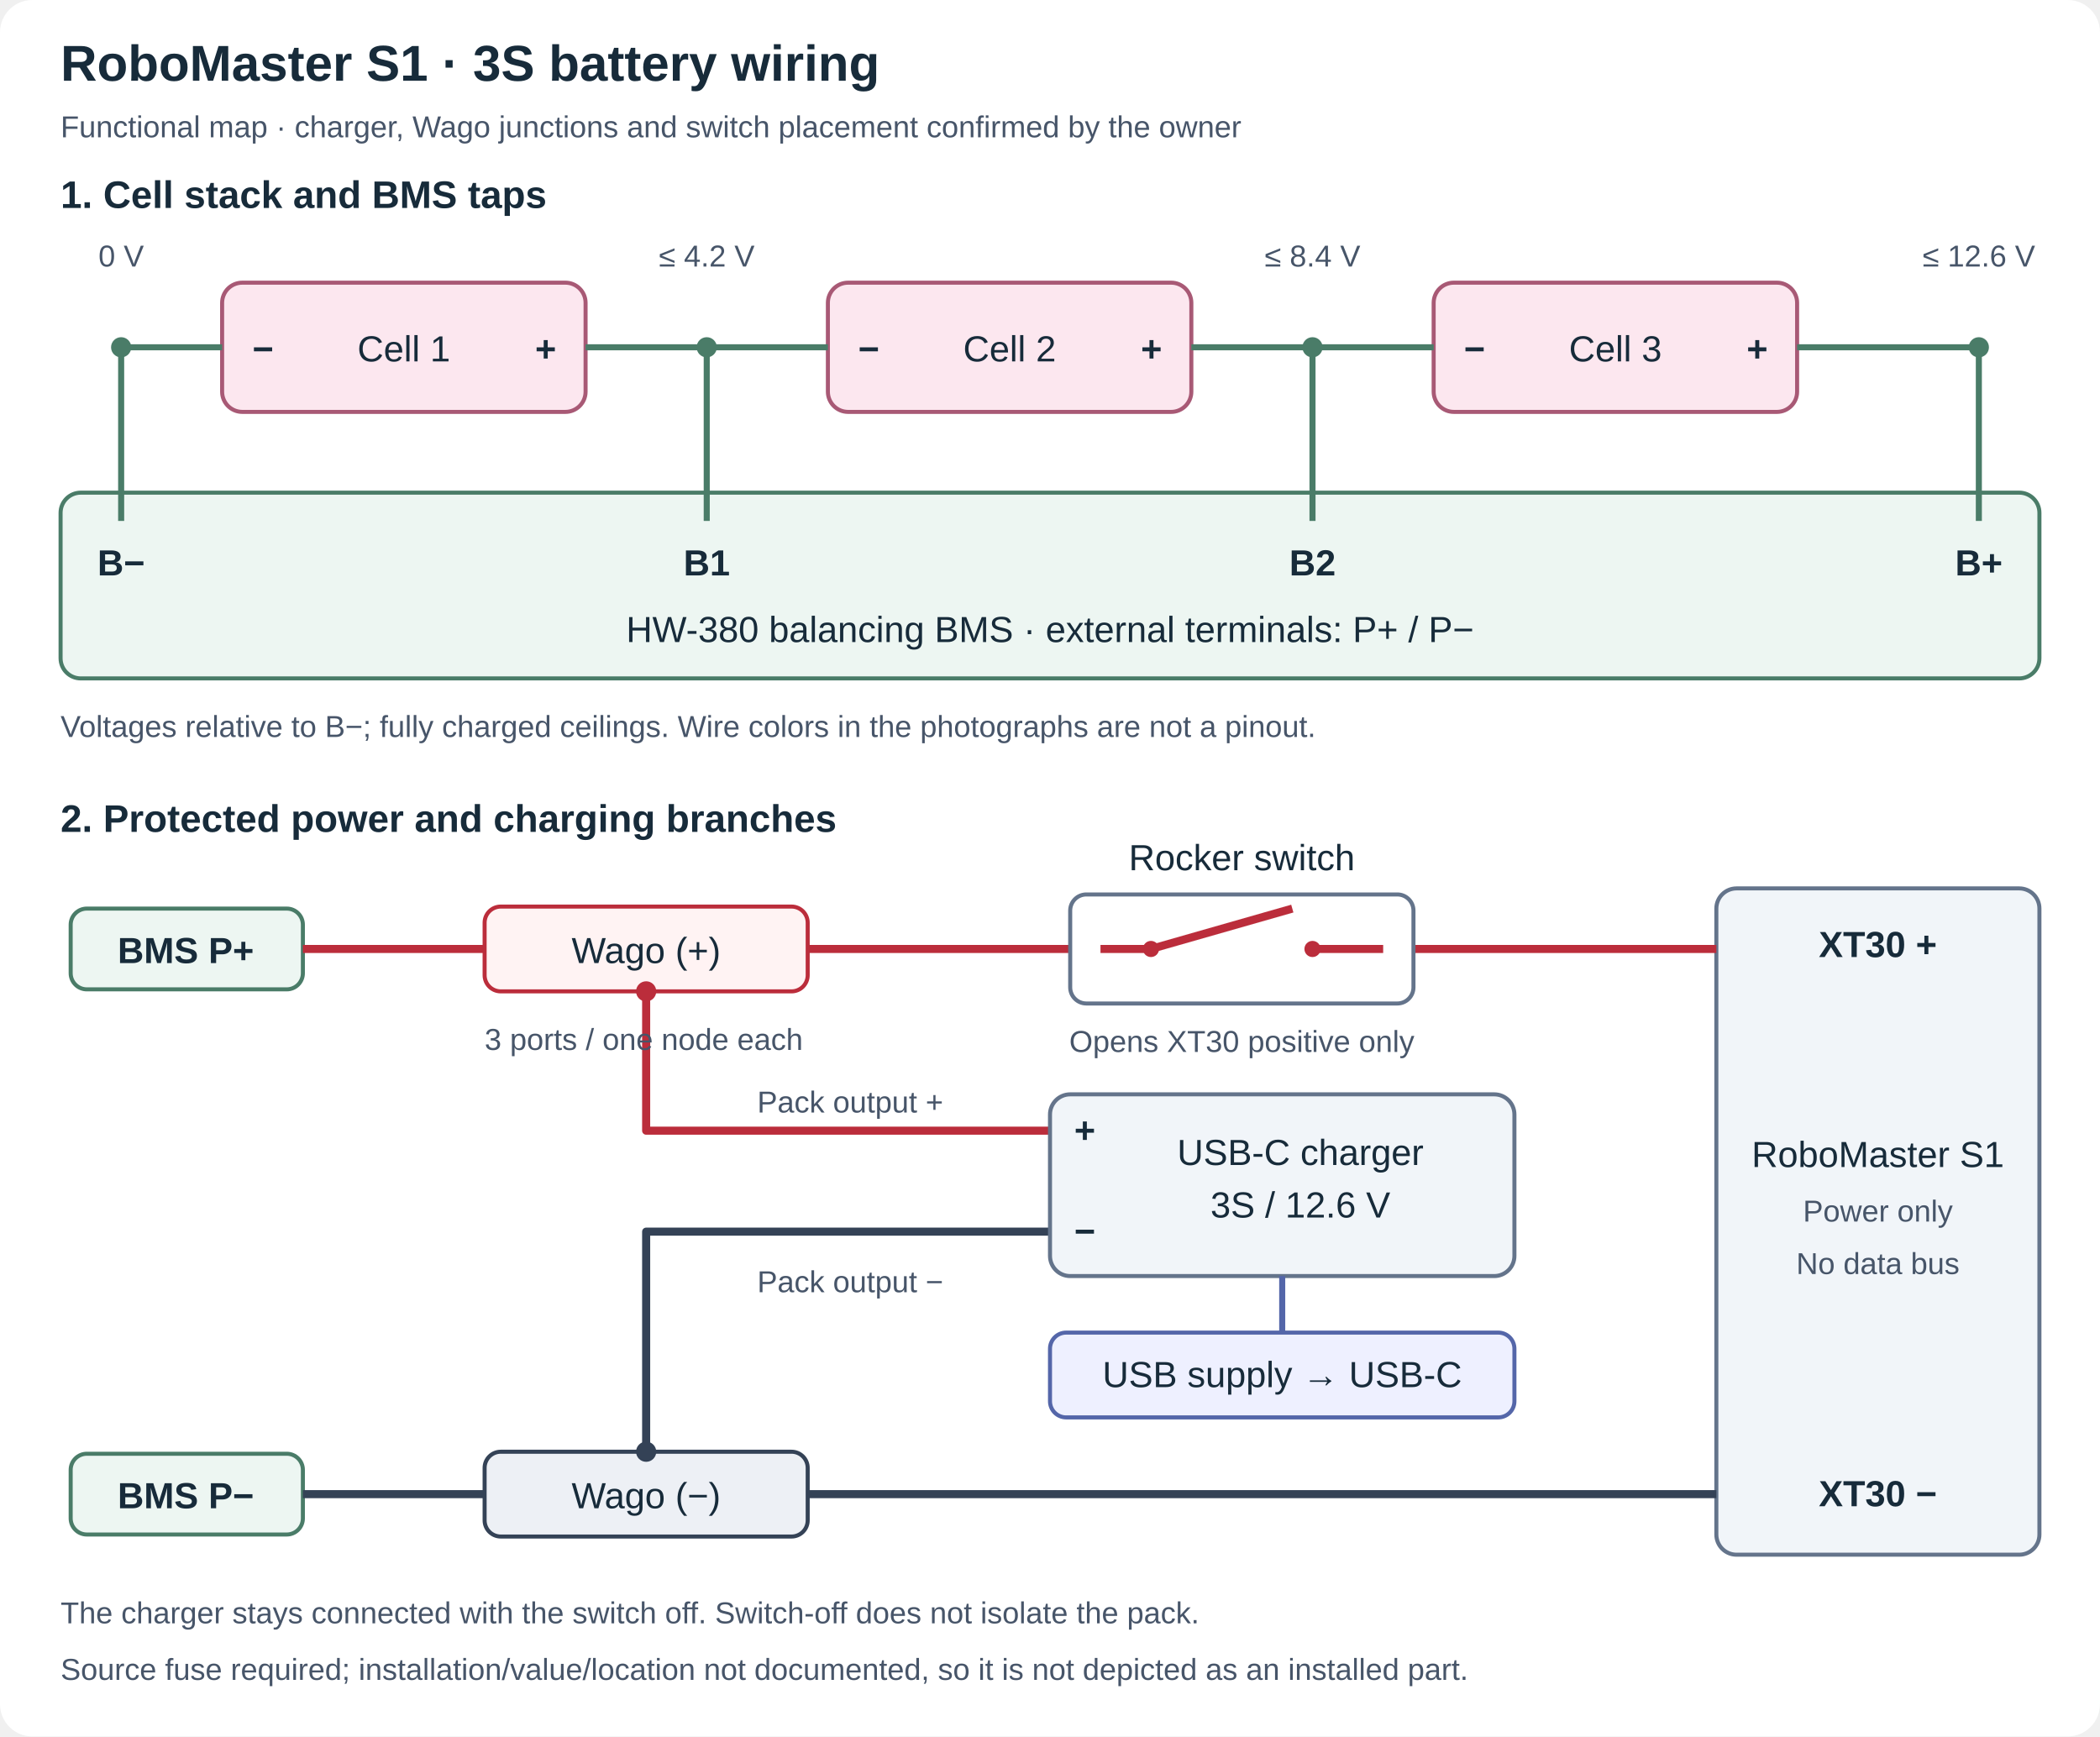
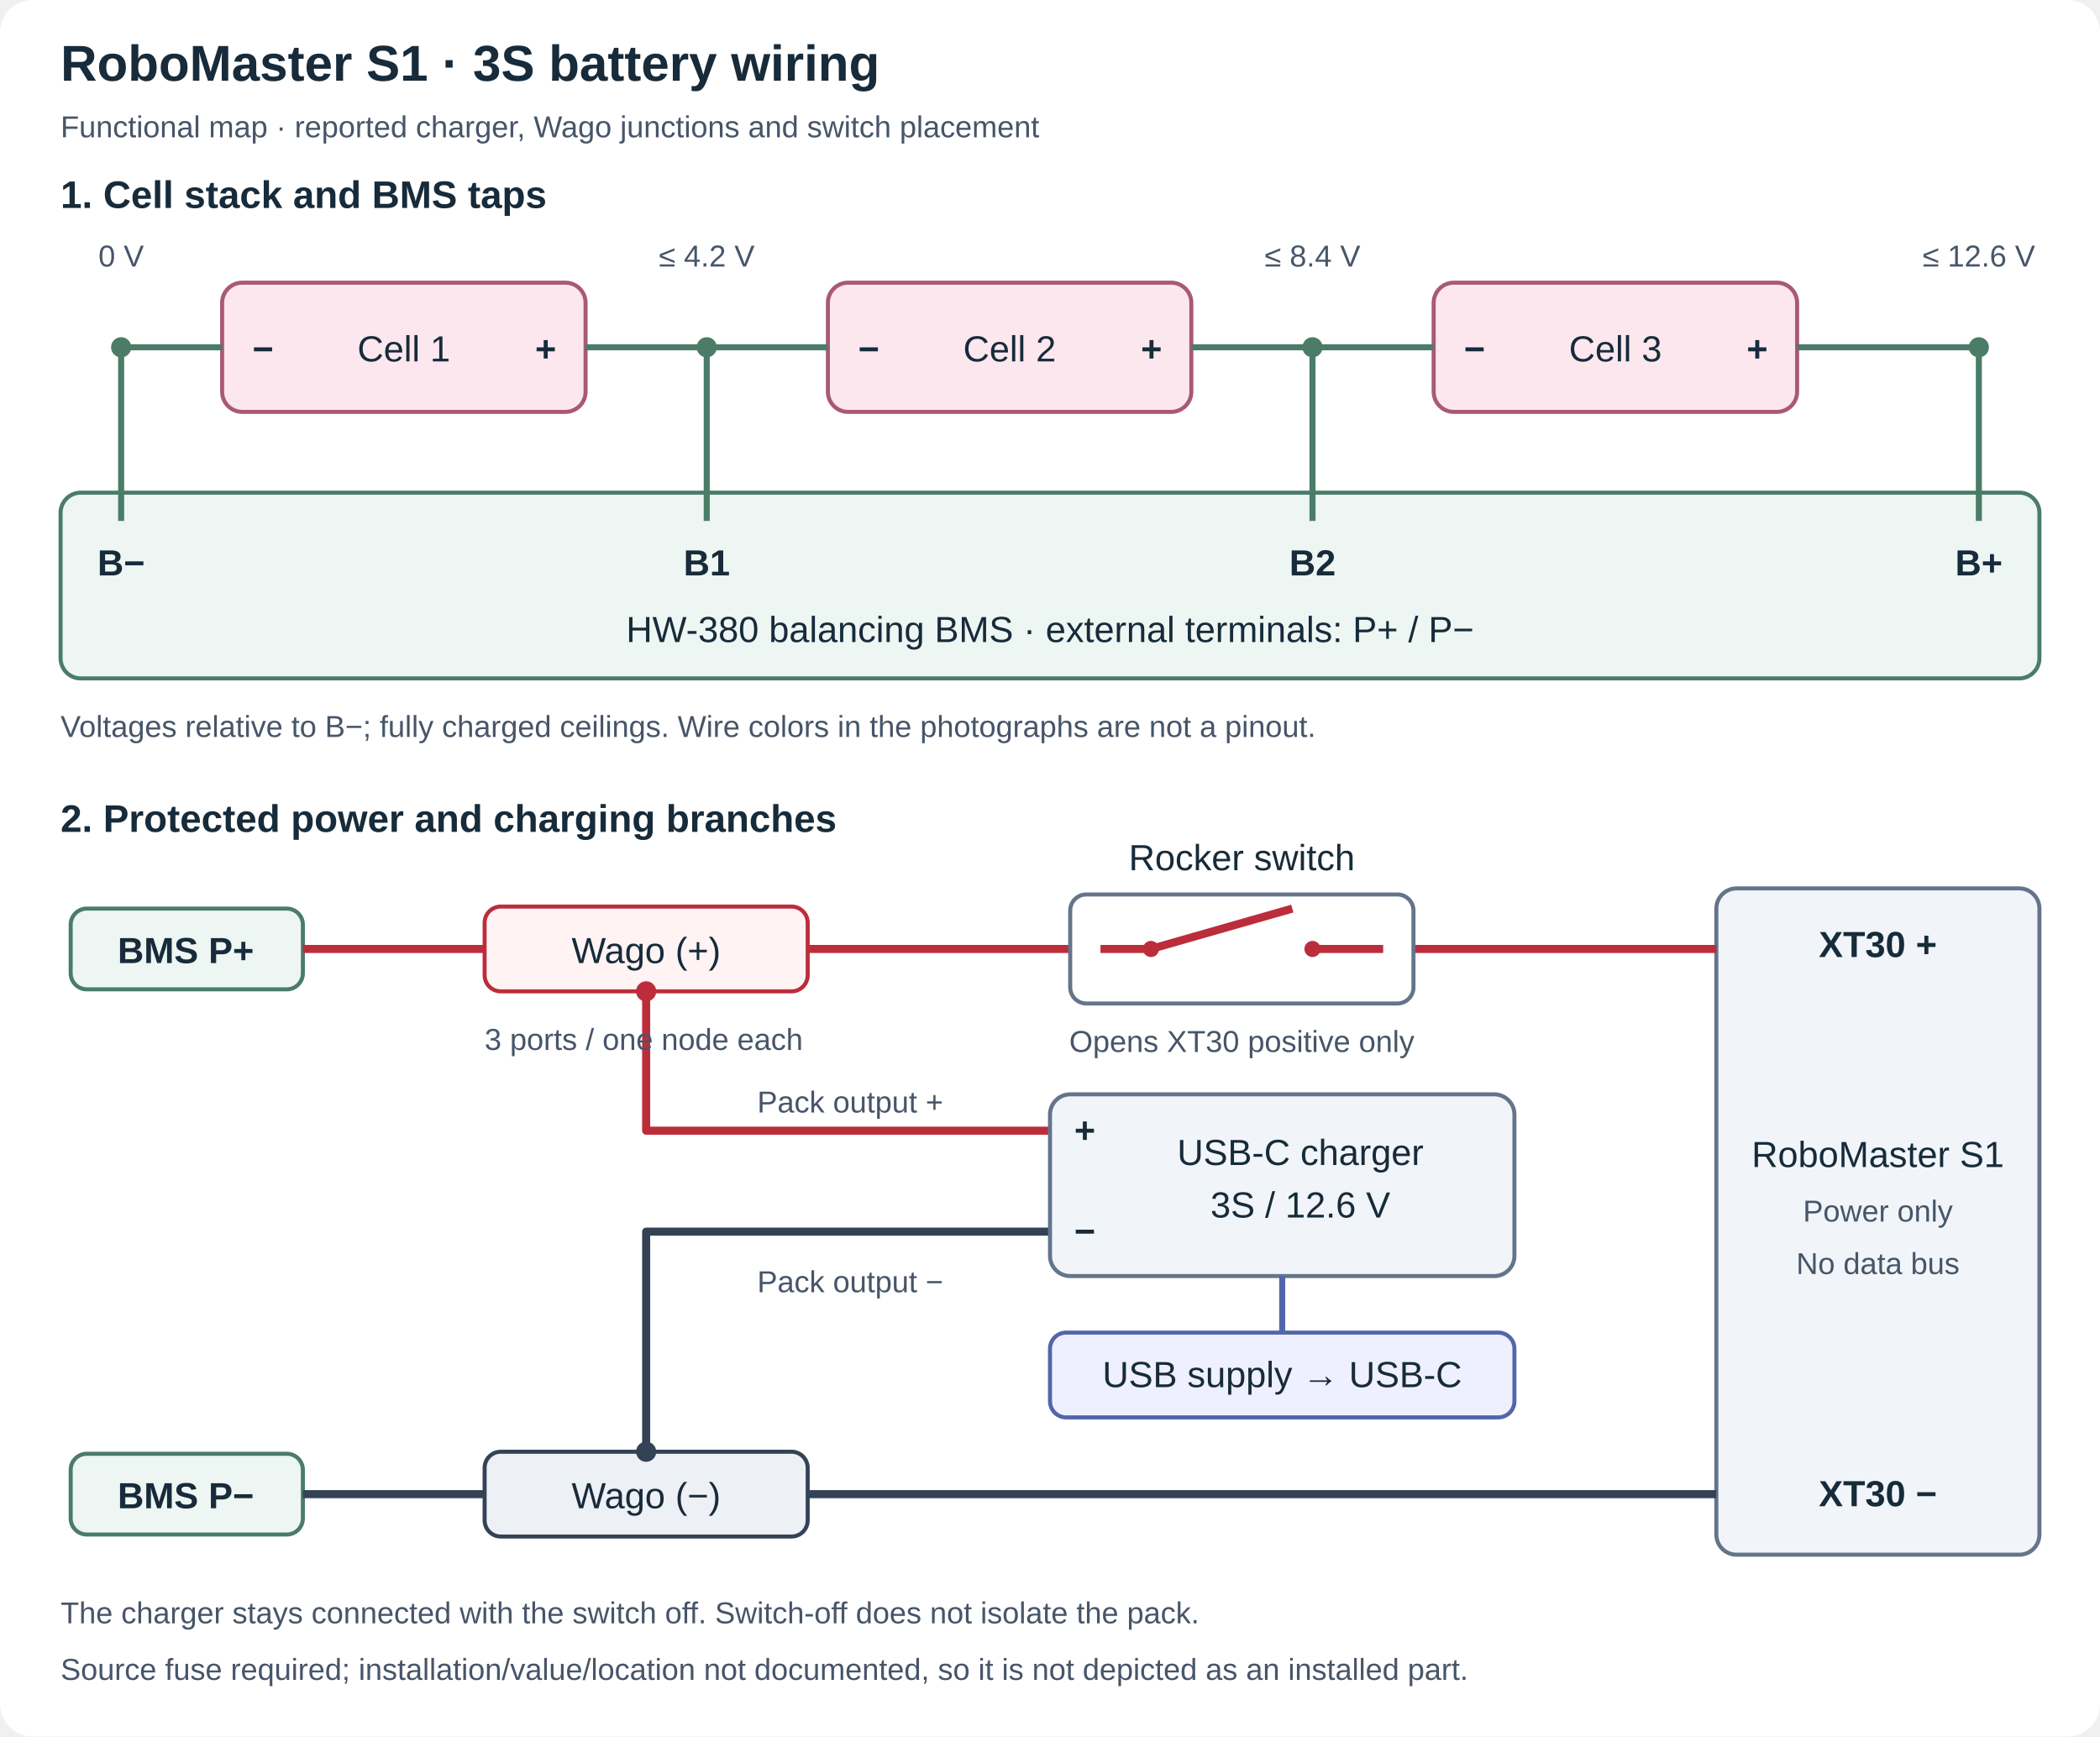
<svg xmlns="http://www.w3.org/2000/svg" width="1040" height="860" viewBox="0 0 1040 860" role="img" aria-labelledby="title description">
  <style>
    text { font-family: Arial, Helvetica, sans-serif; fill: #172b3a; }
    .heading { font-size: 25px; font-weight: 700; }
    .section { font-size: 19px; font-weight: 700; }
    .label { font-size: 18px; }
    .small { font-size: 15px; fill: #475569; }
    .terminal { font-size: 18px; font-weight: 700; }
    .cell { fill: #fce7ef; stroke: #a85975; stroke-width: 2; }
    .board { fill: #edf6f2; stroke: #4a7c68; stroke-width: 2; }
    .part { fill: #f1f5f9; stroke: #64748b; stroke-width: 2; }
    .tap { fill: none; stroke: #4a7c68; stroke-width: 3; }
    .positive { fill: none; stroke: #bb2d3b; stroke-width: 4; stroke-linejoin: round; }
    .negative { fill: none; stroke: #344256; stroke-width: 4; stroke-linejoin: round; }
    .usb { fill: none; stroke: #5466a9; stroke-width: 3; }
  </style>
  <rect width="1040" height="860" rx="16" fill="#ffffff" />
  <text x="30" y="40" class="heading">RoboMaster S1 · 3S battery wiring</text>
-   <text x="30" y="68" class="small">Functional map · charger, Wago junctions and switch placement confirmed by the owner</text>
+   <text x="30" y="68" class="small">Functional map · reported charger, Wago junctions and switch placement</text>
  <text x="30" y="103" class="section">1. Cell stack and BMS taps</text>
  <rect x="110" y="140" width="180" height="64" rx="10" class="cell" />
  <rect x="410" y="140" width="180" height="64" rx="10" class="cell" />
  <rect x="710" y="140" width="180" height="64" rx="10" class="cell" />
  <text x="125" y="179" class="terminal">−</text>
  <text x="265" y="179" class="terminal">+</text>
  <text x="425" y="179" class="terminal">−</text>
  <text x="565" y="179" class="terminal">+</text>
  <text x="725" y="179" class="terminal">−</text>
  <text x="865" y="179" class="terminal">+</text>
  <text x="200" y="179" text-anchor="middle" class="label">Cell 1</text>
  <text x="500" y="179" text-anchor="middle" class="label">Cell 2</text>
  <text x="800" y="179" text-anchor="middle" class="label">Cell 3</text>
  <path d="M 60 172 H 110 M 290 172 H 410 M 590 172 H 710 M 890 172 H 980" class="tap" />
  <circle cx="60" cy="172" r="5" fill="#4a7c68" />
  <circle cx="350" cy="172" r="5" fill="#4a7c68" />
  <circle cx="650" cy="172" r="5" fill="#4a7c68" />
  <circle cx="980" cy="172" r="5" fill="#4a7c68" />
  <text x="60" y="132" text-anchor="middle" class="small">0 V</text>
  <text x="350" y="132" text-anchor="middle" class="small">≤ 4.2 V</text>
  <text x="650" y="132" text-anchor="middle" class="small">≤ 8.4 V</text>
  <text x="980" y="132" text-anchor="middle" class="small">≤ 12.6 V</text>
  <rect x="30" y="244" width="980" height="92" rx="10" class="board" />
  <path d="M 60 172 V 258 M 350 172 V 258 M 650 172 V 258 M 980 172 V 258" class="tap" />
  <text x="60" y="285" text-anchor="middle" class="terminal">B−</text>
  <text x="350" y="285" text-anchor="middle" class="terminal">B1</text>
  <text x="650" y="285" text-anchor="middle" class="terminal">B2</text>
  <text x="980" y="285" text-anchor="middle" class="terminal">B+</text>
  <text x="520" y="318" text-anchor="middle" class="label">HW-380 balancing BMS · external terminals: P+ / P−</text>
  <text x="30" y="365" class="small">Voltages relative to B−; fully charged ceilings. Wire colors in the photographs are not a pinout.</text>
  <text x="30" y="412" class="section">2. Protected power and charging branches</text>
  <rect x="35" y="450" width="115" height="40" rx="8" class="board" />
  <rect x="35" y="720" width="115" height="40" rx="8" class="board" />
  <text x="92" y="477" text-anchor="middle" class="terminal">BMS P+</text>
  <text x="92" y="747" text-anchor="middle" class="terminal">BMS P−</text>
  <rect x="850" y="440" width="160" height="330" rx="10" class="part" />
  <text x="930" y="474" text-anchor="middle" class="terminal">XT30 +</text>
  <text x="930" y="746" text-anchor="middle" class="terminal">XT30 −</text>
  <text x="930" y="578" text-anchor="middle" class="label">RoboMaster S1</text>
  <text x="930" y="605" text-anchor="middle" class="small">Power only</text>
  <text x="930" y="631" text-anchor="middle" class="small">No data bus</text>
  <path d="M 150 470 H 530 M 700 470 H 850 M 320 470 V 560 H 520" class="positive" />
  <path d="M 150 740 H 850 M 320 740 V 610 H 520" class="negative" />
  <rect x="240" y="449" width="160" height="42" rx="8" fill="#fff3f3" stroke="#bb2d3b" stroke-width="2" />
  <rect x="240" y="719" width="160" height="42" rx="8" fill="#edf0f5" stroke="#344256" stroke-width="2" />
  <text x="320" y="477" text-anchor="middle" class="label">Wago (+)</text>
  <text x="320" y="747" text-anchor="middle" class="label">Wago (−)</text>
  <circle cx="320" cy="491" r="5" fill="#bb2d3b" />
  <circle cx="320" cy="719" r="5" fill="#344256" />
  <text x="240" y="520" class="small">3 ports / one node each</text>
  <rect x="530" y="443" width="170" height="54" rx="8" fill="#ffffff" stroke="#64748b" stroke-width="2" />
  <path d="M 545 470 H 570 M 570 470 L 640 450 M 650 470 H 685" class="positive" />
  <circle cx="570" cy="470" r="4" fill="#bb2d3b" />
  <circle cx="650" cy="470" r="4" fill="#bb2d3b" />
  <text x="615" y="431" text-anchor="middle" class="label">Rocker switch</text>
  <text x="615" y="521" text-anchor="middle" class="small">Opens XT30 positive only</text>
  <rect x="520" y="542" width="230" height="90" rx="10" class="part" />
  <text x="532" y="566" class="terminal">+</text>
  <text x="532" y="616" class="terminal">−</text>
  <text x="644" y="577" text-anchor="middle" class="label">USB-C charger</text>
  <text x="644" y="603" text-anchor="middle" class="label">3S / 12.6 V</text>
  <text x="375" y="551" class="small">Pack output +</text>
  <text x="375" y="640" class="small">Pack output −</text>
  <path d="M 635 632 V 660" class="usb" />
  <rect x="520" y="660" width="230" height="42" rx="8" fill="#eef0ff" stroke="#5466a9" stroke-width="2" />
  <text x="635" y="687" text-anchor="middle" class="label">USB supply → USB-C</text>
  <text x="30" y="804" class="small">The charger stays connected with the switch off. Switch-off does not isolate the pack.</text>
  <text x="30" y="832" class="small">Source fuse required; installation/value/location not documented, so it is not depicted as an installed part.</text>
</svg>
